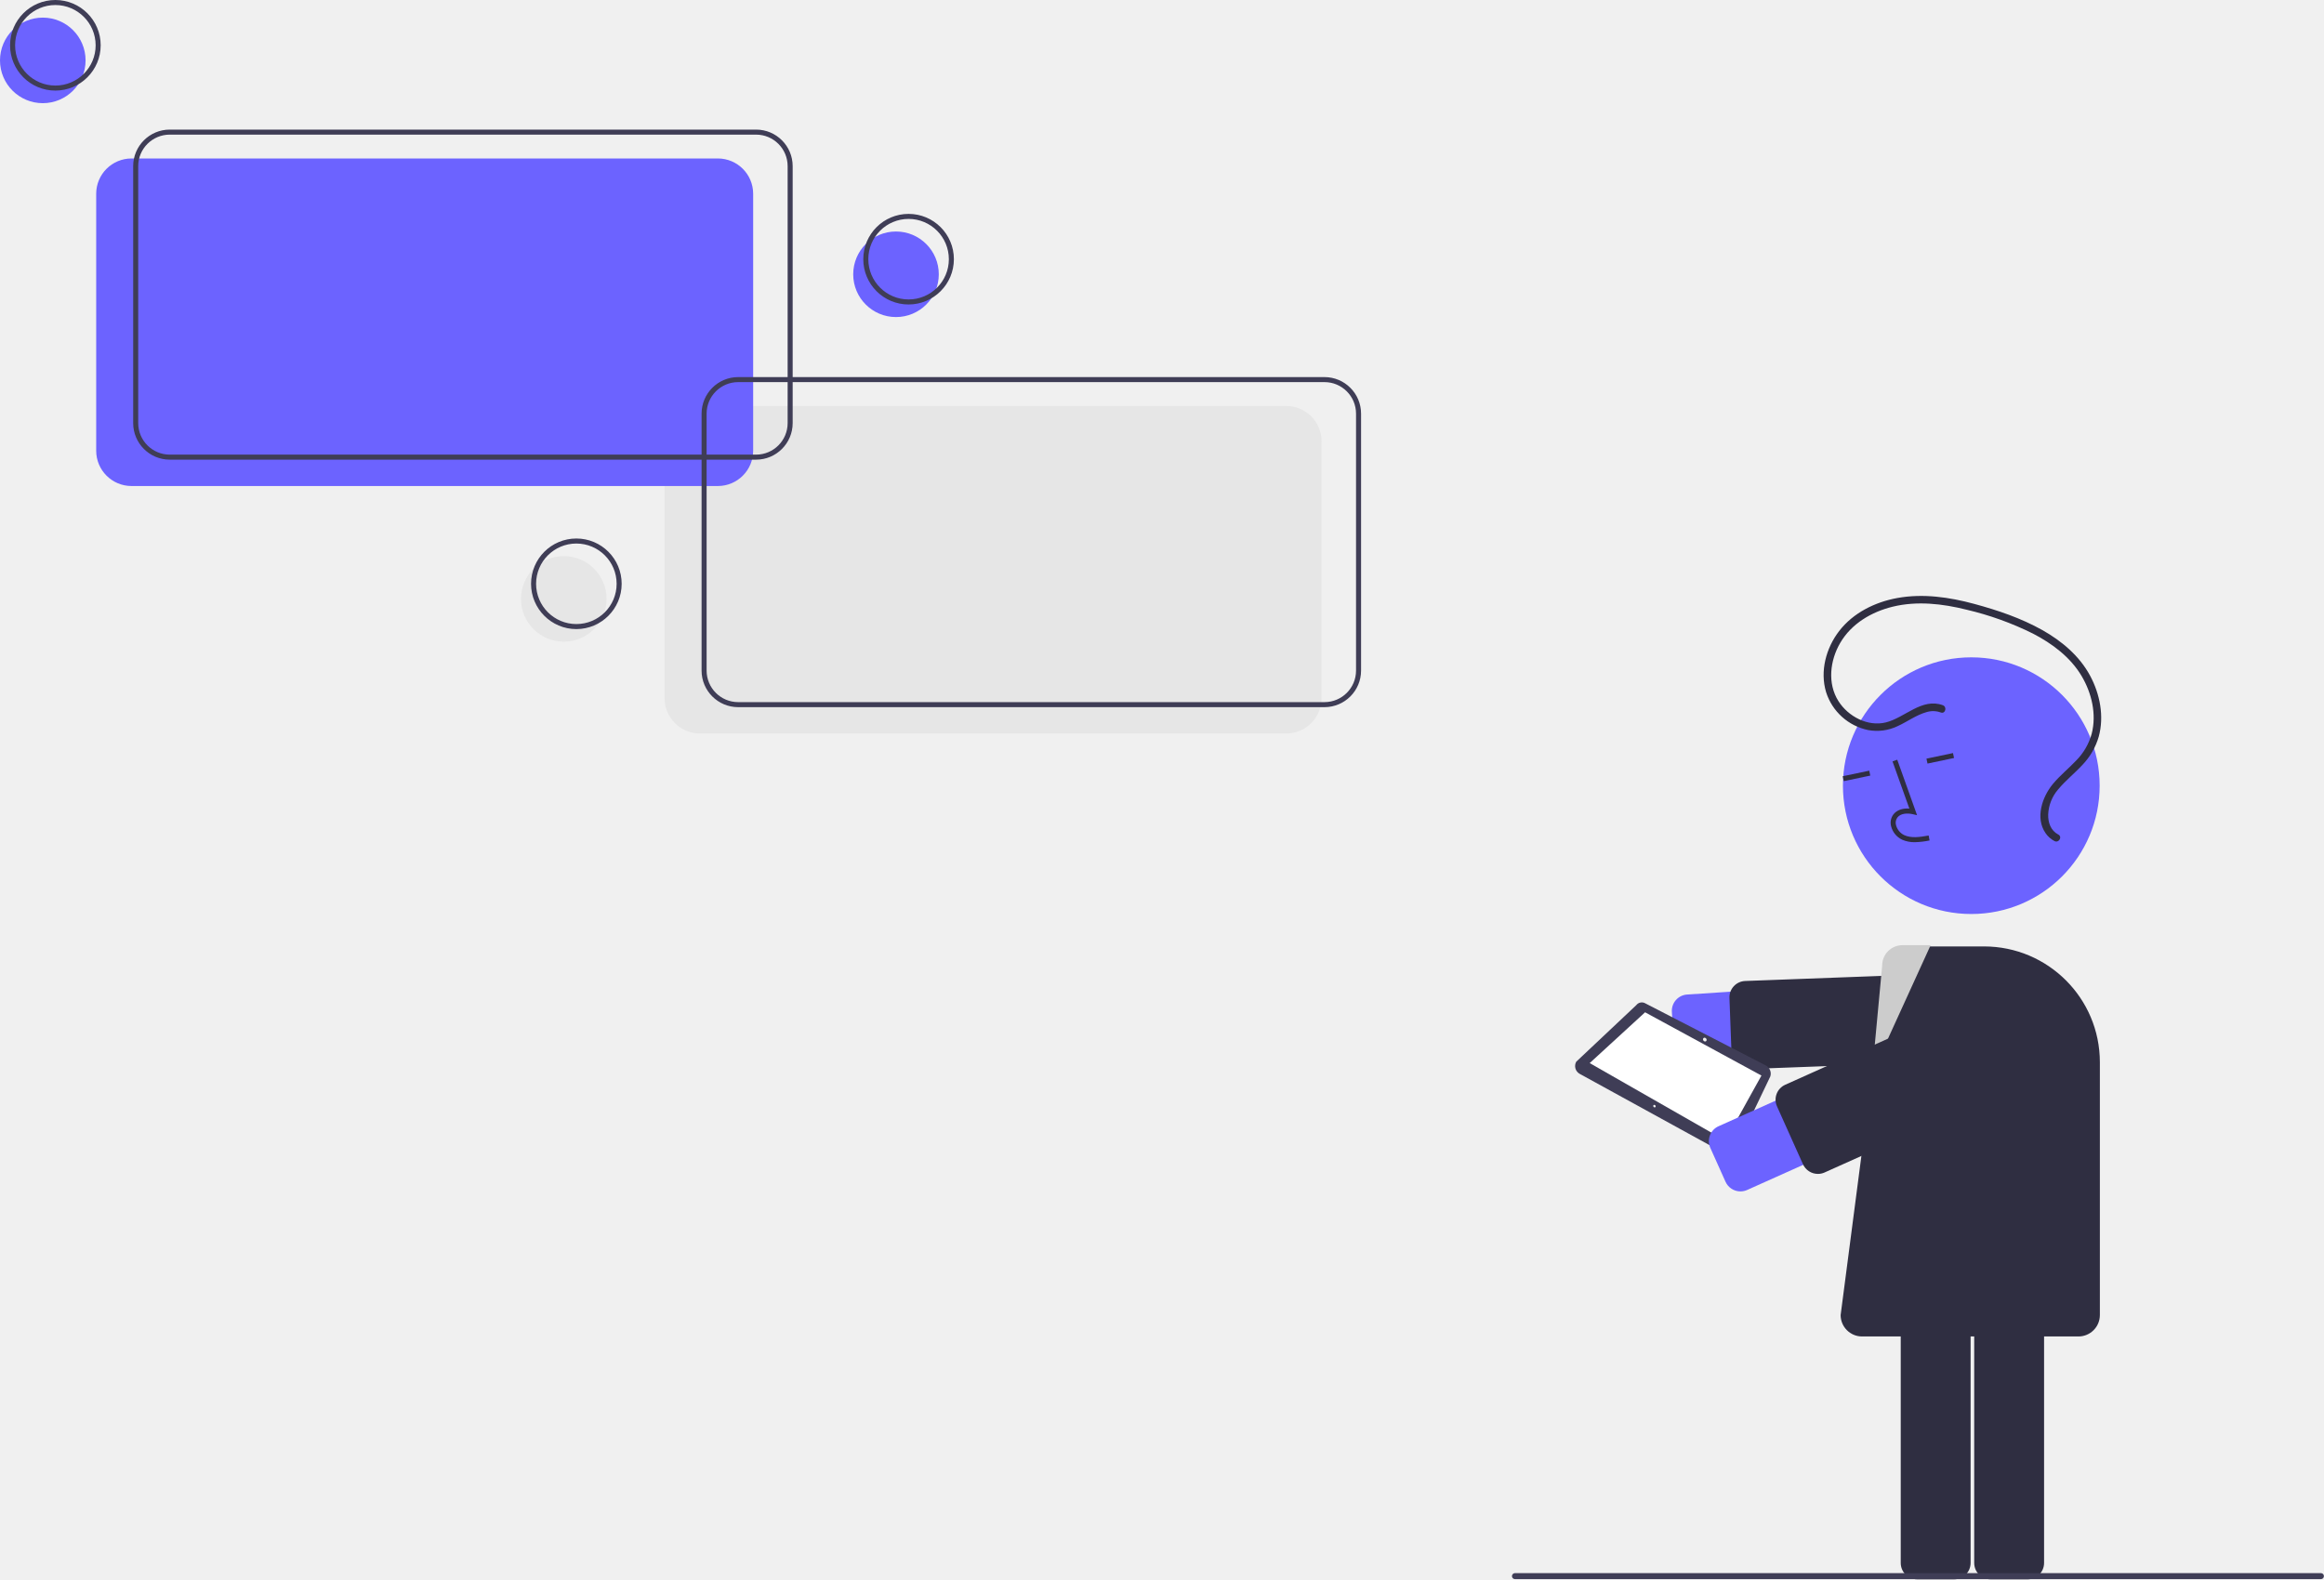
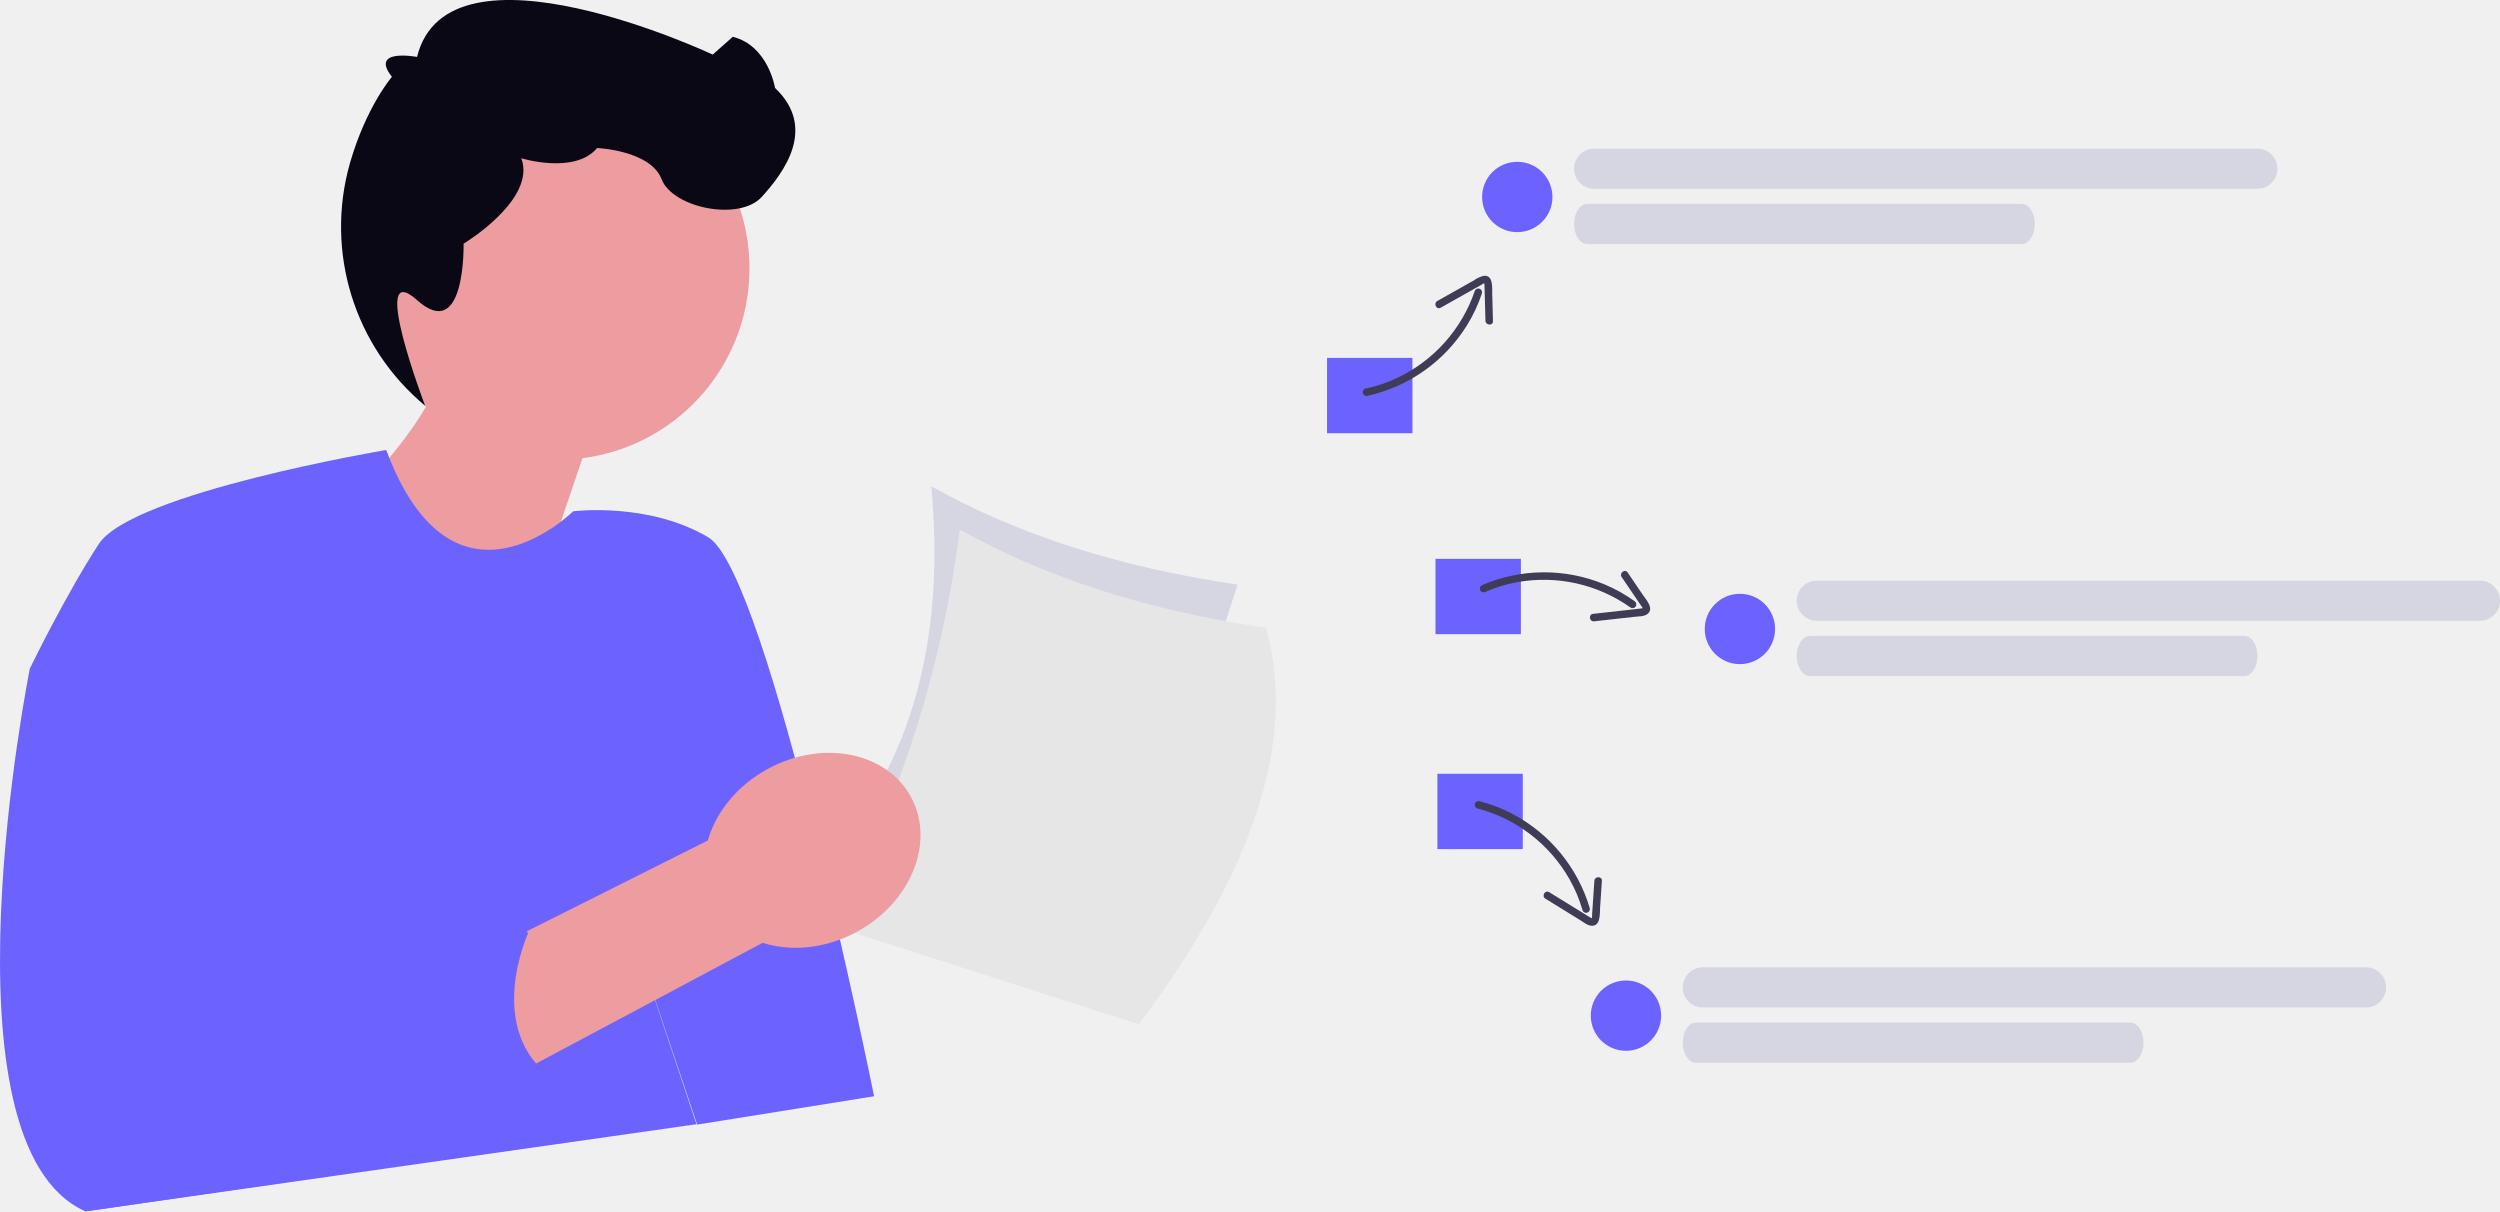
- <svg xmlns="http://www.w3.org/2000/svg" width="923.372" height="627.62" viewBox="0 0 923.372 627.62" role="img" artist="Katerina Limpitsouni" source="https://undraw.co/">
-   <path d="M649.374,427.69H416.393a14.039,14.039,0,0,1-14.023-14.023V311.544a14.039,14.039,0,0,1,14.023-14.023h232.981a14.04,14.04,0,0,1,14.024,14.023v102.123A14.04,14.04,0,0,1,649.374,427.69Z" transform="translate(-138.3139 -136.1902)" fill="#e6e6e6" />
-   <circle cx="17" cy="24" r="17" fill="#6c63ff" />
-   <path d="M160.314,172.19a18,18,0,1,1,18-18A18.02,18.02,0,0,1,160.314,172.19Zm0-34a16,16,0,1,0,16,16A16.018,16.018,0,0,0,160.314,138.19Z" transform="translate(-138.3139 -136.1902)" fill="#3f3d56" />
-   <circle cx="224" cy="238" r="17" fill="#e6e6e6" />
-   <path d="M367.314,386.19a18,18,0,1,1,18-18A18.02,18.02,0,0,1,367.314,386.19Zm0-34a16,16,0,1,0,16,16A16.018,16.018,0,0,0,367.314,352.19Z" transform="translate(-138.3139 -136.1902)" fill="#3f3d56" />
-   <circle cx="356" cy="109" r="17" fill="#6c63ff" />
-   <path d="M499.314,257.19a18,18,0,1,1,18-18A18.02,18.02,0,0,1,499.314,257.19Zm0-34a16,16,0,1,0,16,16A16.018,16.018,0,0,0,499.314,223.19Z" transform="translate(-138.3139 -136.1902)" fill="#3f3d56" />
-   <path d="M423.538,329.335H190.557a14.04,14.04,0,0,1-14.024-14.023V213.189A14.04,14.04,0,0,1,190.557,199.165h232.981a14.04,14.04,0,0,1,14.024,14.024V315.312A14.04,14.04,0,0,1,423.538,329.335Z" transform="translate(-138.3139 -136.1902)" fill="#6c63ff" />
-   <path d="M438.734,318.86H205.753a14.54,14.54,0,0,1-14.524-14.523V202.214a14.54,14.54,0,0,1,14.524-14.523H438.734a14.54,14.54,0,0,1,14.524,14.523V304.337A14.54,14.54,0,0,1,438.734,318.86ZM205.753,189.69a12.538,12.538,0,0,0-12.524,12.523V304.337a12.538,12.538,0,0,0,12.524,12.523H438.734a12.538,12.538,0,0,0,12.524-12.523V202.214a12.538,12.538,0,0,0-12.524-12.523Z" transform="translate(-138.3139 -136.1902)" fill="#3f3d56" />
-   <path d="M664.571,417.215H431.59A14.54,14.54,0,0,1,417.066,402.691V300.569a14.54,14.54,0,0,1,14.524-14.523h232.981a14.54,14.54,0,0,1,14.524,14.523V402.691A14.54,14.54,0,0,1,664.571,417.215ZM431.59,288.045A12.538,12.538,0,0,0,419.066,300.569V402.691a12.538,12.538,0,0,0,12.524,12.524h232.981a12.538,12.538,0,0,0,12.524-12.524V300.569a12.538,12.538,0,0,0-12.524-12.523Z" transform="translate(-138.3139 -136.1902)" fill="#3f3d56" />
-   <path d="M810.022,559.13a6.5,6.5,0,0,1-6.476-6.075l-.965-14.728a6.5,6.5,0,0,1,6.061-6.911l115.387-7.557a13.88,13.88,0,0,1,1.814,27.701L810.457,559.116Q810.239,559.13,810.022,559.13Z" transform="translate(-138.3139 -136.1902)" fill="#6c63ff" />
-   <path d="M832.775,561.029a6.508,6.508,0,0,1-6.493-6.258l-.822-21.998a6.5,6.5,0,0,1,6.253-6.738L926.599,522.489a6.5,6.5,0,0,1,6.738,6.253l.822,21.998a6.5,6.5,0,0,1-6.253,6.738l-94.886,3.546C832.938,561.028,832.856,561.029,832.775,561.029Z" transform="translate(-138.3139 -136.1902)" fill="#2f2e41" />
-   <path d="M943.966,763.81H929.206a6.507,6.507,0,0,1-6.5-6.5V634.296a6.507,6.507,0,0,1,6.5-6.5h14.76a6.507,6.507,0,0,1,6.5,6.5V757.31A6.507,6.507,0,0,1,943.966,763.81Z" transform="translate(-138.3139 -136.1902)" fill="#2f2e41" />
-   <path d="M914.774,763.81H900.014a6.507,6.507,0,0,1-6.5-6.5V634.296a6.507,6.507,0,0,1,6.5-6.5h14.76a6.507,6.507,0,0,1,6.5,6.5V757.31A6.507,6.507,0,0,1,914.774,763.81Z" transform="translate(-138.3139 -136.1902)" fill="#2f2e41" />
-   <circle cx="783.235" cy="312.227" r="51" fill="#6c63ff" />
-   <path d="M899.114,470.88a12.095,12.095,0,0,1-5.027-.98,8.133,8.133,0,0,1-4.38-5.285,5.472,5.472,0,0,1,.897-4.78c1.332-1.709,3.632-2.522,6.338-2.314L890.244,438.773l1.883-.673,7.874,22.042-1.775-.403c-2.058-.465-4.728-.363-6.044,1.327a3.514,3.514,0,0,0-.533,3.07,6.146,6.146,0,0,0,3.261,3.942c2.783,1.257,6.042.81,9.703.146l.356,1.968A32.962,32.962,0,0,1,899.114,470.88Z" transform="translate(-138.3139 -136.1902)" fill="#2f2e41" />
-   <rect x="870.553" y="443.539" width="10.772" height="2" transform="translate(-210.9955 53.39222) rotate(-11.86416)" fill="#2f2e41" />
-   <rect x="903.826" y="436.548" width="10.772" height="2" transform="translate(-208.8474 60.08363) rotate(-11.86416)" fill="#2f2e41" />
-   <path d="M766.098,563.01l57.49,31.578a2.738,2.738,0,0,0,4.025-1.187l14.083-29.437a3.675,3.675,0,0,0-1.883-4.413L792.082,534.949a2.787,2.787,0,0,0-3.652.698l-23.842,22.462a3.541,3.541,0,0,0,1.356,4.82Q766.019,562.971,766.098,563.01Z" transform="translate(-138.3139 -136.1902)" fill="#3f3d56" />
-   <polygon points="631.62 422.471 685.516 453.277 699.858 427.427 653.623 402.284 631.62 422.471" fill="#fff" />
-   <ellipse cx="815.673" cy="549.324" rx="0.676" ry="0.793" transform="translate(-300.864 513.9266) rotate(-39.84152)" fill="#f2f2f2" />
-   <ellipse cx="795.663" cy="575.77" rx="0.451" ry="0.529" transform="translate(-322.4531 507.2466) rotate(-39.84152)" fill="#f2f2f2" />
-   <path d="M964.134,667.301h-86a8.51,8.51,0,0,1-8.5-8.5l18.004-138.064a8.49,8.49,0,0,1,8.496-8.436h30.52a46.032,46.032,0,0,1,45.98,45.98v100.52A8.51,8.51,0,0,1,964.134,667.301Z" transform="translate(-138.3139 -136.1902)" fill="#2f2e41" />
-   <path d="M905.394,511.801l-23.26,51,4-42.84a8.079,8.079,0,0,1,8-8.16Z" transform="translate(-138.3139 -136.1902)" fill="#ccc" />
-   <path d="M829.837,609.655a6.51,6.51,0,0,1-5.941-3.839l-6.041-13.467a6.499,6.499,0,0,1,3.27-8.591L926.63,536.428a13.879,13.879,0,1,1,11.362,25.327L832.487,609.086A6.464,6.464,0,0,1,829.837,609.655Z" transform="translate(-138.3139 -136.1902)" fill="#6c63ff" />
-   <path d="M860.61,602.702A6.51,6.51,0,0,1,854.67,598.863l-10.319-23.002a6.507,6.507,0,0,1,3.27-8.591L934.256,528.406a6.499,6.499,0,0,1,8.591,3.27l10.319,23.001a6.499,6.499,0,0,1-3.27,8.591l-86.635,38.865A6.472,6.472,0,0,1,860.61,602.702Z" transform="translate(-138.3139 -136.1902)" fill="#2f2e41" />
-   <path d="M910.233,416.441c-8.304-3.059-15.129,5-22.654,6.845-7.198,1.765-14.954-2.387-18.799-8.44-4.486-7.061-3.374-16.228.706-23.198,4.469-7.634,12.428-12.319,20.864-14.365,9.668-2.345,19.742-1.192,29.283,1.19a121.85,121.85,0,0,1,26.443,9.521c7.61,3.939,14.823,9.327,19.27,16.79,4.042,6.782,6.041,15.223,4.041,22.994a24.205,24.205,0,0,1-6.145,10.626c-3.012,3.189-6.464,5.953-9.272,9.335-4.247,5.114-7.101,13.496-2.914,19.545a9.793,9.793,0,0,0,3.551,3.147c1.71.891,3.229-1.697,1.514-2.59-3.012-1.569-4.105-4.752-4.024-7.998a16.272,16.272,0,0,1,3.994-9.982c2.942-3.535,6.579-6.398,9.686-9.777a27.022,27.022,0,0,0,6.412-11.162c2.208-8.09.481-16.902-3.426-24.191-4.228-7.888-11.316-13.843-19.03-18.172-8.394-4.711-17.724-7.868-26.987-10.375-9.939-2.69-20.376-4.205-30.603-2.343-8.866,1.614-17.531,5.894-23.106,13.136-5.204,6.76-7.691,15.973-5.174,24.291A22.235,22.235,0,0,0,880.561,426.32a19.101,19.101,0,0,0,11.614-1.515c3.897-1.746,7.437-4.461,11.581-5.622a8.941,8.941,0,0,1,5.68.151c1.814.668,2.597-2.23.798-2.893Z" transform="translate(-138.3139 -136.1902)" fill="#2f2e41" />
-   <path d="M1060.495,763.735h-320.294a1.191,1.191,0,0,1,0-2.381h320.294a1.191,1.191,0,0,1,0,2.381Z" transform="translate(-138.3139 -136.1902)" fill="#3f3d56" />
+ <svg xmlns="http://www.w3.org/2000/svg" width="800" height="387.634" viewBox="0 0 800 387.634" role="img" artist="Katerina Limpitsouni" source="https://undraw.co/">
+   <g transform="translate(-551 -204.866)">
+     <g transform="translate(858.704 342.974) rotate(29)">
+       <path d="M25.889,150.716l100.969-20L100.969,0Q47.38,20.269,0,20C27.6,60.482,40.145,103.952,25.889,150.716Z" fill="#d6d6e3" />
+       <path d="M25.89,150.716l100.969-20C135.147,71.5,127.613,26.912,100.969,0Q47.38,20.269,0,20A360.085,360.085,0,0,1,25.89,150.716Z" transform="translate(14.681 7.678)" fill="#e6e6e6" />
+     </g>
+     <g transform="translate(551 204.866)">
+       <path d="M162.98,97.465A61.258,61.258,0,1,1,231.083,169l-25.409,74.964L155.08,183.834s15.754-14.066,25.933-31.274a61.191,61.191,0,0,1-18.037-55.095Z" transform="translate(-44.704 -22.374)" fill="#ed9da0" />
+       <path d="M123.218,214.788S42.29,228.434,31.612,244.807,9.546,284.674,9.546,284.674s-30.609,152.335,17.8,173.69l195.534-27.883L198.9,358.7,223.1,430.6l56.615-9.063s-33.839-167.474-53.056-178.865-43.243-8.329-43.243-8.329-38.26,38.019-59.793-19.539l-.4-.015Z" transform="translate(0 -70.73)" fill="#6c63ff" />
+       <path d="M210.965,63.064s17.125,5.262,24.244-3.28c0,0,17.084.712,20.643,9.967s24.917,13.525,32.033,5.695,17.8-22.067,4.271-34.884c0,0-2.136-13.525-13.525-16.372l-6.407,5.695s-84.621-39.8-94.631.745c0,0-15.324-2.889-8.038,6.369,0,0-8.207,9.517-13.414,27.564a74.4,74.4,0,0,0,24.033,77.673h0s-18.2-47.767-2.581-33.788,14.9-18.055,14.9-18.055,23.408-14.083,18.467-27.328Z" transform="translate(-44.144 -12.416)" fill="#090814" />
+       <path d="M285.338,411.636,166.231,475.1l-22.9-33.767L267.8,378.9c2.6-9.087,9.432-17.689,19.421-23.039,17.476-9.36,37.923-5.225,45.669,9.243s-.141,33.775-17.618,43.135c-9.988,5.349-20.937,6.269-29.94,3.4Z" transform="translate(-41.299 -109.938)" fill="#ed9da0" />
+       <path d="M88.237,396.958l-5.695,17.084s13.525,14.441,0,22.526l47.694-6.153s19.308-14.241,20.688-2.492c0,0,24.158-16.014,29.142-6.048,0,0-14.289,30.9,8.161,46.77l-29.871,13.432-21.277,14.4L38.409,510.854" transform="translate(-11.067 -123.222)" fill="#6c63ff" />
+     </g>
+     <g transform="translate(975.651 252.424)">
+       <rect width="27.328" height="24.113" transform="translate(0 66.967)" fill="#6c63ff" />
+       <path d="M152.9,298.261a50.28,50.28,0,0,0,31.885-22.512,48.184,48.184,0,0,0,4.833-10.312,1.207,1.207,0,0,0-2.283-.778,47.848,47.848,0,0,1-24.7,27.781,45.3,45.3,0,0,1-10.188,3.452A1.206,1.206,0,0,0,152.9,298.261Z" transform="translate(-140.052 -219.129)" fill="#3f3d56" />
+       <path d="M182.065,269.063l13.04-7.344c.2-.113.765-.54.976-.489-.169-.041-.016.084-.011.237.007.206.033.414.04.621.047,1.269.07,2.54.105,3.81l.2,7.3c.043,1.537,2.449,1.72,2.406.165l-.237-8.572c-.054-1.965.437-6.322-2.746-5.945a9.309,9.309,0,0,0-3.19,1.492l-3.969,2.235-7.654,4.31c-1.348.759-.317,2.94,1.037,2.177Z" transform="translate(-145.72 -218.137)" fill="#3f3d56" />
+       <g transform="translate(34.706 117.87)">
+         <rect width="27.328" height="24.113" transform="translate(0 13.398)" fill="#6c63ff" />
+         <path d="M1.5.042A50.274,50.274,0,0,1,32.436,23.813,48.109,48.109,0,0,1,36.848,34.3a1.207,1.207,0,0,1-2.325.641A47.868,47.868,0,0,0,10.905,6.207,45.268,45.268,0,0,0,.858,2.367,1.207,1.207,0,0,1,1.5.042Z" transform="matrix(0.788, -0.616, 0.616, 0.788, 13.664, 22.706)" fill="#3f3d56" />
+         <path d="M1.786,4.787l12.6,7.769c.216.133.428.278.653.4s.453.114.308.255c.195-.191.145-.9.159-1.115l.245-3.644.491-7.289c.1-1.54,2.516-1.552,2.411,0l-.576,8.556c-.131,1.948.232,5.98-2.751,5.817C14,15.46,12.735,14.37,11.647,13.7l-3.6-2.22L.569,6.869C-.749,6.056.46,3.97,1.786,4.787Z" transform="matrix(0.788, -0.616, 0.616, 0.788, 46.068, 28.332)" fill="#3f3d56" />
+       </g>
+       <g transform="translate(35.314 200.051)">
+         <rect width="27.328" height="24.113" transform="translate(0)" fill="#6c63ff" />
+         <path d="M278.939,629.728a47.862,47.862,0,0,1,29.5,22.663,45.254,45.254,0,0,1,4.169,9.915,1.207,1.207,0,0,0,2.325-.641A50.269,50.269,0,0,0,290.2,631.486,48.1,48.1,0,0,0,279.58,627.4a1.207,1.207,0,0,0-.641,2.325Z" transform="translate(-266.163 -618.646)" fill="#3f3d56" />
+         <path d="M306.11,664.566l7.477,4.61,3.6,2.22c1.091.673,2.351,1.762,3.682,1.834,2.982.163,2.62-3.868,2.751-5.817l.576-8.556c.1-1.549-2.307-1.543-2.411,0l-.491,7.289-.235,3.486c-.018.267.052,1.052-.17,1.274.159-.158-.007-.083-.184-.19-.257-.156-.521-.3-.778-.462l-12.6-7.769c-1.325-.817-2.537,1.268-1.217,2.082Z" transform="translate(-271.552 -624.599)" fill="#3f3d56" />
+       </g>
+       <g transform="translate(49.621 0)">
+         <circle cx="11.253" cy="11.253" r="11.253" transform="translate(0 4.22)" fill="#6c63ff" />
+         <g transform="translate(29.426)">
+           <path d="M4.213,0H143.231c2.327,0,4.213,2.879,4.213,6.43s-1.886,6.43-4.213,6.43H4.213C1.886,12.86,0,9.981,0,6.43S1.886,0,4.213,0Z" transform="translate(0 17.683)" fill="#d6d6e3" />
+           <path d="M6.43,0h212.2a6.43,6.43,0,0,1,0,12.86H6.43A6.43,6.43,0,0,1,6.43,0Z" fill="#d6d6e3" />
+         </g>
+       </g>
+       <g transform="translate(120.866 138.237)">
+         <circle cx="11.253" cy="11.253" r="11.253" transform="translate(0 4.22)" fill="#6c63ff" />
+         <g transform="translate(29.426 0)">
+           <path d="M4.213,0H143.231c2.327,0,4.213,2.879,4.213,6.43s-1.886,6.43-4.213,6.43H4.213C1.886,12.86,0,9.981,0,6.43S1.886,0,4.213,0Z" transform="translate(0 17.683)" fill="#d6d6e3" />
+           <path d="M6.43,0h212.2a6.43,6.43,0,0,1,0,12.86H6.43A6.43,6.43,0,0,1,6.43,0Z" fill="#d6d6e3" />
+         </g>
+       </g>
+       <g transform="translate(84.403 261.974)">
+         <circle cx="11.253" cy="11.253" r="11.253" transform="translate(0 4.22)" fill="#6c63ff" />
+         <g transform="translate(29.426 0)">
+           <path d="M4.213,0H143.231c2.327,0,4.213,2.879,4.213,6.43s-1.886,6.43-4.213,6.43H4.213C1.886,12.86,0,9.981,0,6.43S1.886,0,4.213,0Z" transform="translate(0 17.683)" fill="#d6d6e3" />
+           <path d="M6.43,0h212.2a6.43,6.43,0,0,1,0,12.86H6.43A6.43,6.43,0,0,1,6.43,0Z" fill="#d6d6e3" />
+         </g>
+       </g>
+     </g>
+   </g>
</svg>
